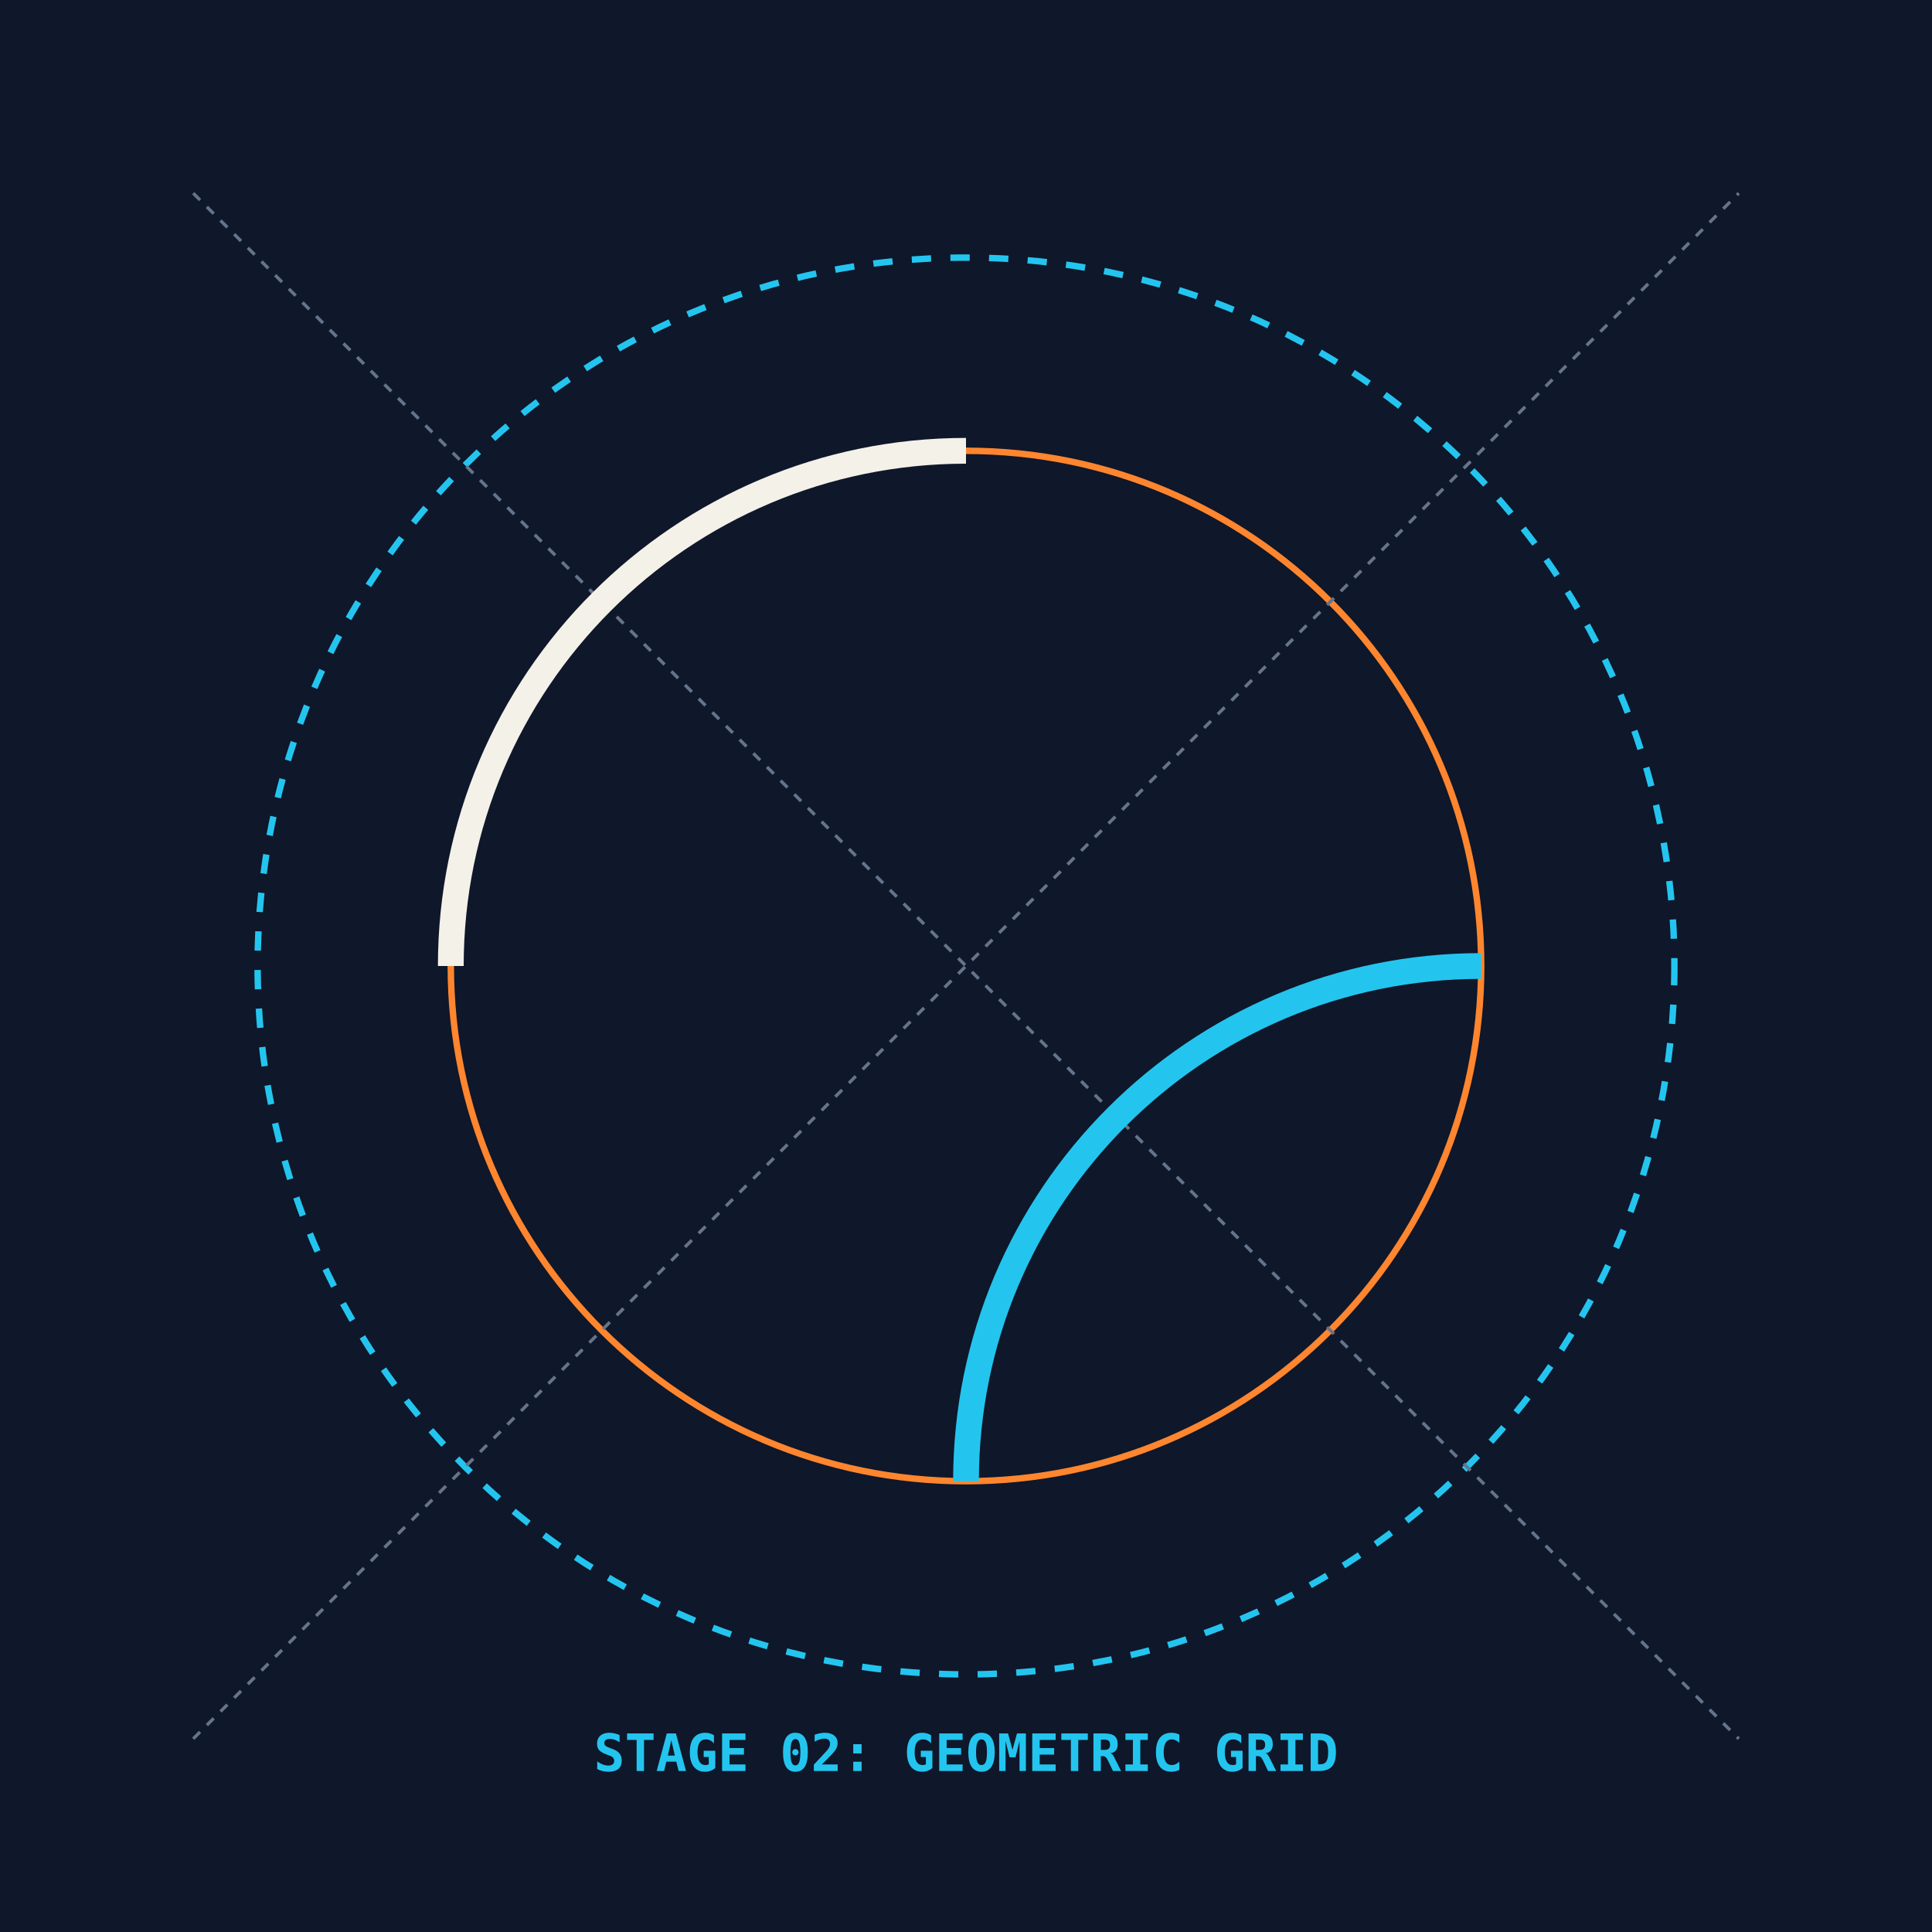
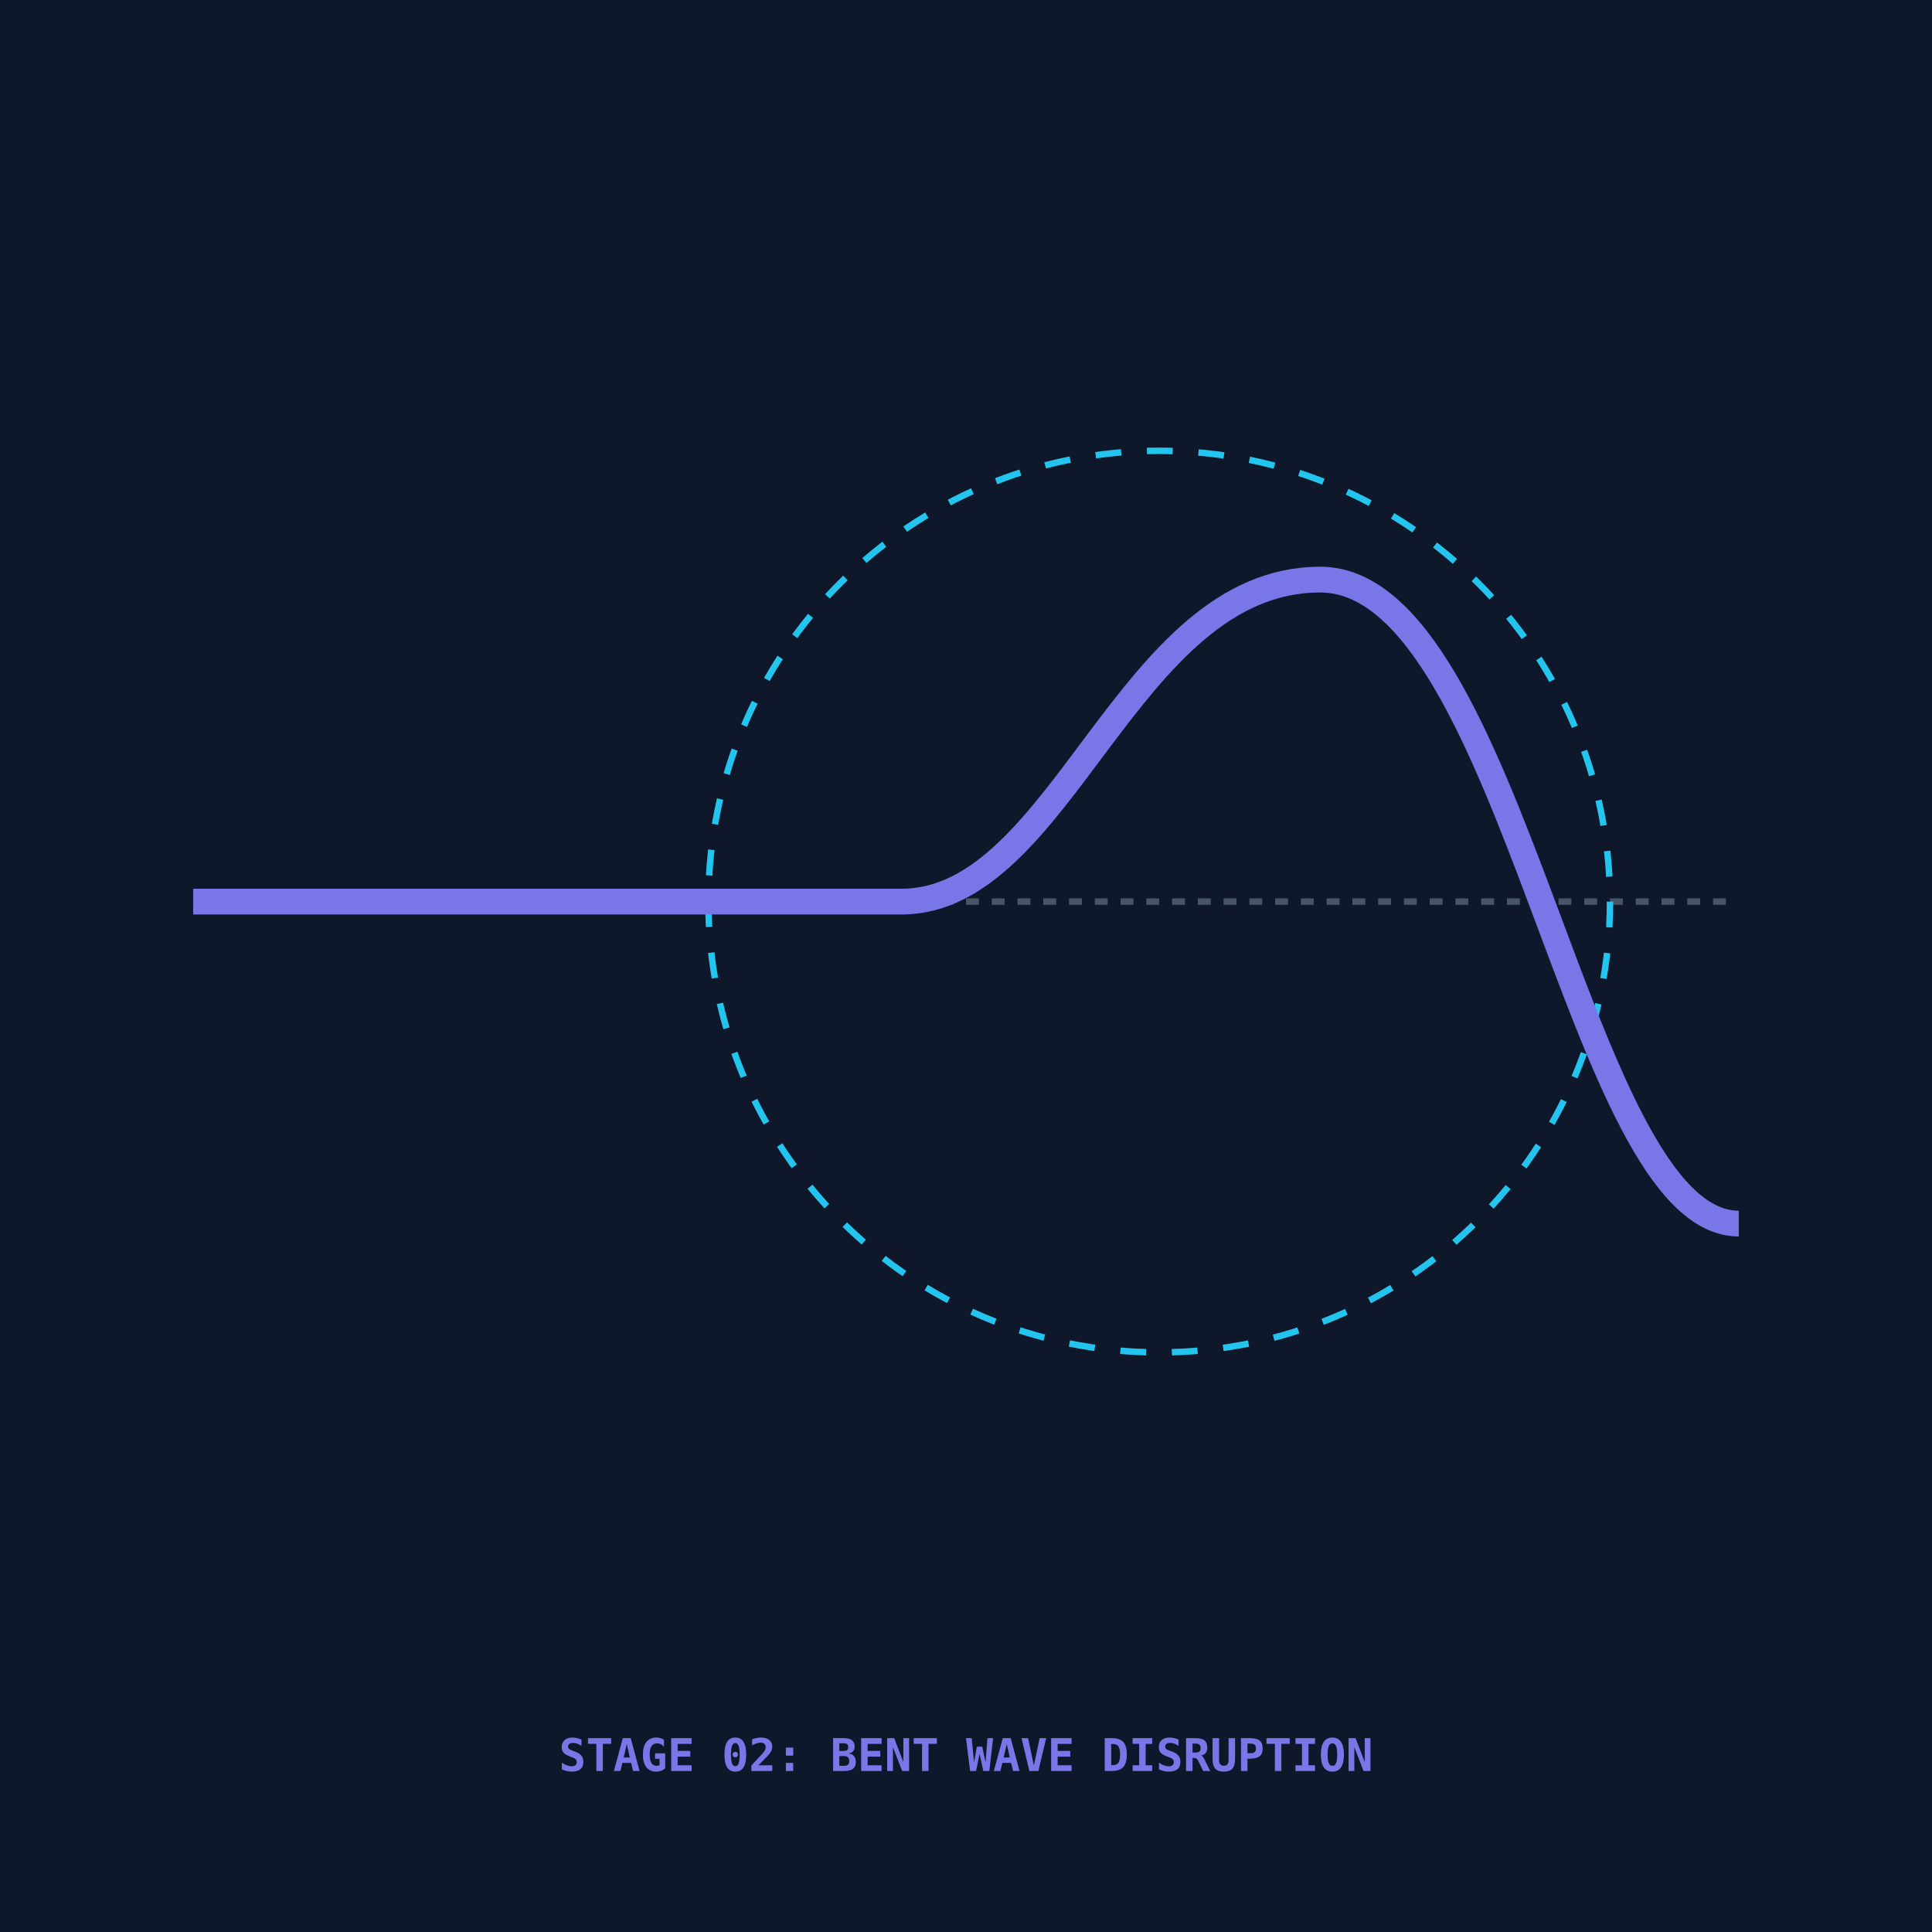
<svg xmlns="http://www.w3.org/2000/svg" viewBox="0 0 600 600" width="600" height="600">
  <rect width="600" height="600" fill="#0f172a" />
-   <g transform="translate(300, 300)">
-     <circle cx="0" cy="0" r="220" fill="none" stroke="#23C5EF" stroke-width="2" stroke-dasharray="6,6" />
-     <circle cx="0" cy="0" r="160" fill="none" stroke="#FF862E" stroke-width="2" />
-     <line x1="-240" y1="-240" x2="240" y2="240" stroke="#64748B" stroke-width="1" stroke-dasharray="3,3" />
-     <line x1="-240" y1="240" x2="240" y2="-240" stroke="#64748B" stroke-width="1" stroke-dasharray="3,3" />
-     <path d="M -160 0 A 160 160 0 0 1 0 -160" fill="none" stroke="#F4F1E9" stroke-width="8" />
-     <path d="M 0 160 A 160 160 0 0 1 160 0" fill="none" stroke="#23C5EF" stroke-width="8" />
+   <g transform="translate(60, 100)">
+     <line x1="0" y1="180" x2="480" y2="180" stroke="#475569" stroke-width="2" stroke-dasharray="4,4" />
+     <circle cx="300" cy="180" r="140" fill="none" stroke="#23C5EF" stroke-width="2" stroke-dasharray="8,8" />
+     <path d="M 0 180 L 220 180 C 270 180, 290 80, 350 80 C 410 80, 430 280, 480 280" fill="none" stroke="#7976E8" stroke-width="8" />
  </g>
-   <text x="300" y="550" fill="#23C5EF" font-family="monospace" font-size="16" font-weight="bold" text-anchor="middle">STAGE 02: GEOMETRIC GRID</text>
+   <text x="300" y="550" fill="#7976E8" font-family="monospace" font-size="14" font-weight="bold" text-anchor="middle">STAGE 02: BENT WAVE DISRUPTION</text>
</svg>
